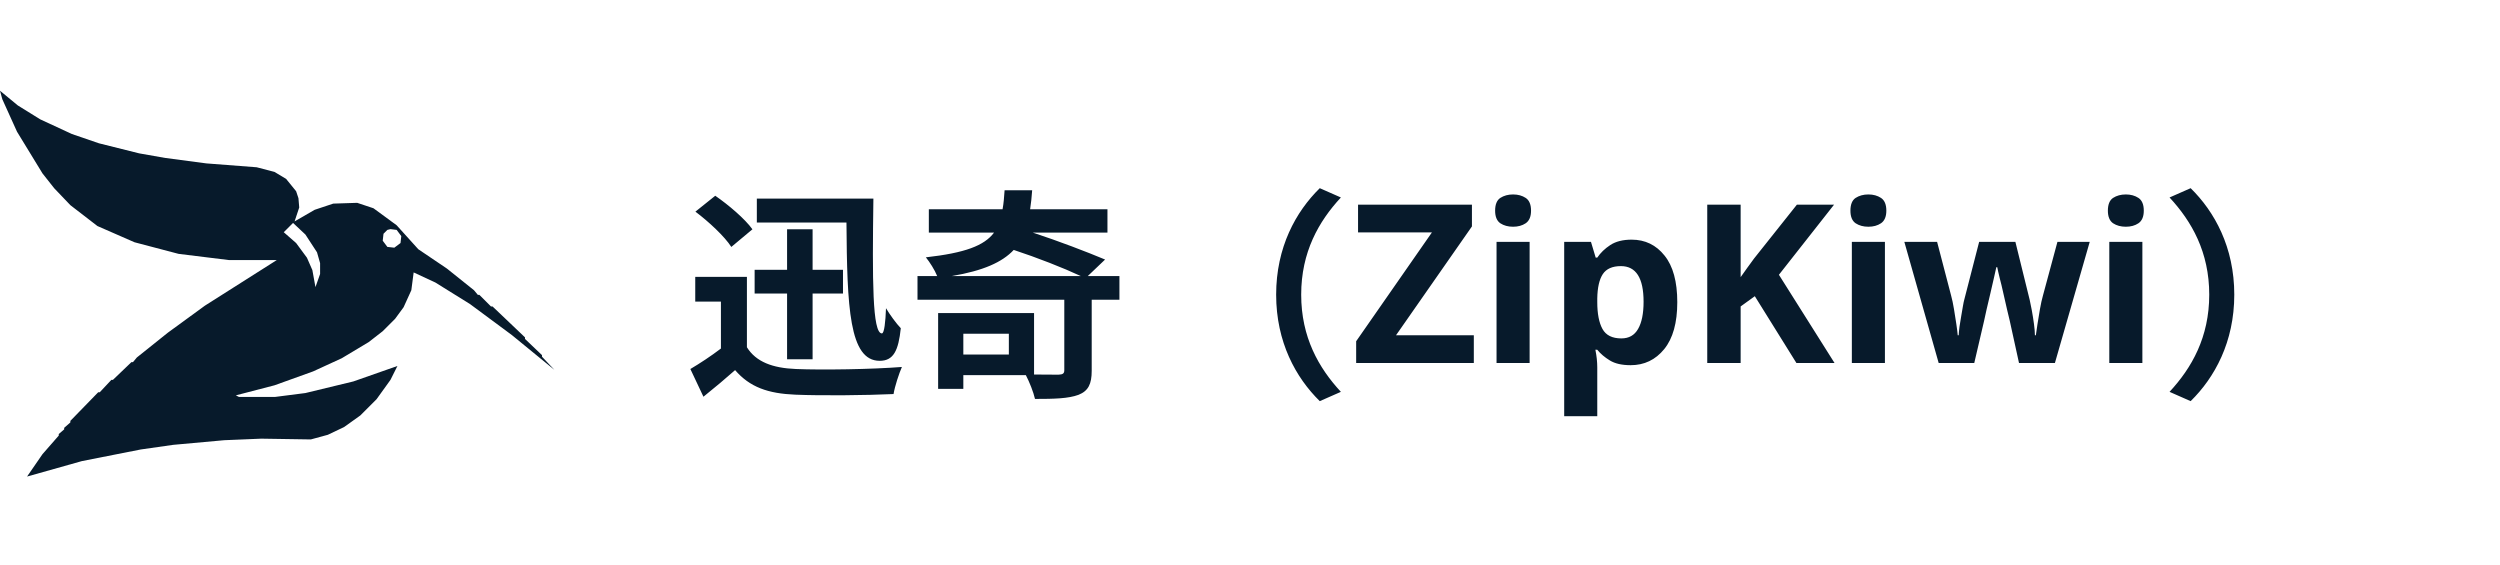
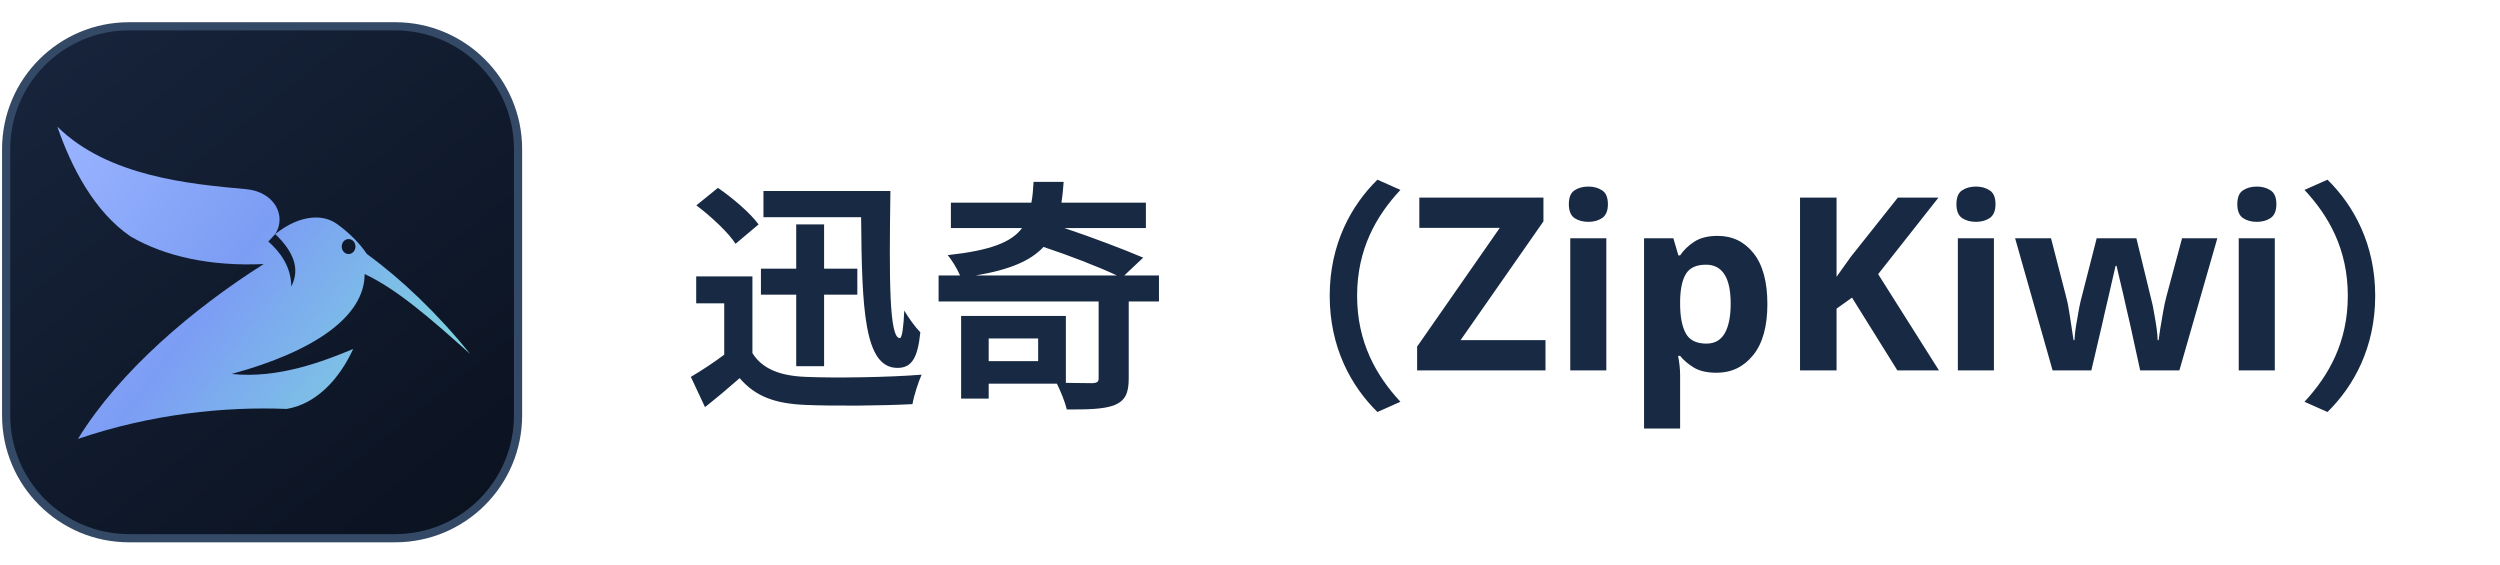
<svg xmlns="http://www.w3.org/2000/svg" width="248" height="56" viewBox="0 0 248 56" role="img" aria-label="迅奇（ZipKiwi）">
-   <g transform="translate(0 9) scale(0.0767)">
-     <path d="M 0 0 L 23 19 L 52 37 L 93 56 L 128 68 L 180 81 L 214 87 L 267 94 L 332 99 L 355 105 L 370 114 L 383 130 L 386 139 L 387 151 L 381 169 L 407 154 L 431 146 L 462 145 L 483 152 L 513 174 L 541 205 L 578 230 L 613 258 L 618 264 L 620 264 L 635 279 L 637 279 L 679 319 L 679 321 L 701 342 L 701 344 L 717 361 L 662 316 L 608 276 L 563 248 L 535 235 L 532 258 L 522 280 L 511 295 L 495 311 L 477 325 L 442 346 L 405 363 L 355 381 L 305 394 L 309 396 L 356 396 L 395 391 L 457 376 L 514 356 L 505 374 L 487 399 L 466 420 L 445 435 L 424 445 L 402 451 L 338 450 L 290 452 L 224 458 L 182 464 L 106 479 L 35 499 L 55 470 L 76 446 L 76 444 L 83 438 L 83 436 L 91 429 L 91 427 L 127 390 L 129 390 L 144 374 L 146 374 L 170 351 L 172 351 L 177 345 L 217 313 L 265 278 L 358 219 L 296 219 L 231 211 L 174 196 L 126 175 L 91 148 L 70 126 L 55 107 L 22 53 L 3 11 Z M 381 169 L 380 170 Z M 379 171 L 367 183 L 383 197 L 397 216 L 404 232 L 408 254 L 414 237 L 414 223 L 410 209 L 395 186 Z M 505 179 L 501 180 L 496 185 L 495 194 L 501 202 L 510 203 L 518 197 L 519 188 L 513 180 Z M 514 355 L 515 356 Z" fill="#071a2b" fill-rule="evenodd" />
-   </g>
-   <text x="68" y="28" dominant-baseline="central" fill="#071a2b" font-family="'Microsoft YaHei','PingFang SC',sans-serif" font-size="22" font-weight="600">迅奇（ZipKiwi）</text>
+   <svg x="0" y="2" width="52" height="52" viewBox="0 0 128 128">
+     <defs>
+       <linearGradient id="zk-lockup-light-base" x1="16" y1="8" x2="112" y2="128" gradientUnits="userSpaceOnUse">
+         <stop stop-color="#16233A" />
+         <stop offset="1" stop-color="#0B1220" />
+       </linearGradient>
+       <linearGradient id="zk-lockup-light-bird" x1="82" y1="84" x2="238" y2="209" gradientUnits="userSpaceOnUse">
+         <stop stop-color="#9AB4FF" />
+         <stop offset=".48" stop-color="#7C9DF4" />
+         <stop offset="1" stop-color="#7DD7DD" />
+       </linearGradient>
+     </defs>
+     <rect x="1.5" y="1.5" width="125" height="125" rx="30" fill="url(#zk-lockup-light-base)" stroke="#344965" stroke-width="2" />
+     <g transform="translate(14 26) scale(.56 .61) translate(-82 -84)">
+       <path fill="url(#zk-lockup-light-bird)" fill-rule="evenodd" d="M82 84 C104 104 140 107 164 109 C177 110 182 120 177 127 C188 119 198 119 204 123 C210 127 214 131 217 135 C232 145 248 159 262 175 C245 161 230 149 216 143 C216 160 194 174 158 183 C178 185 198 178 211 173 C205 185 195 195 182 197 C155 196 123 199 91 209 C109 182 141 157 172 139 C149 140 129 136 114 128 C98 118 88 100 82 84 Z M177 127 C185 134 188 141 184 148 C184 140 179 134 174 130 Z M212 132 A3 3 0 1 0 206 132 A3 3 0 1 0 212 132 Z" />
+     </g>
+   </svg>
+   <text x="68" y="28" dominant-baseline="central" fill="#182943" font-family="'Microsoft YaHei','PingFang SC',sans-serif" font-size="24" font-weight="600">迅奇（ZipKiwi）</text>
</svg>
